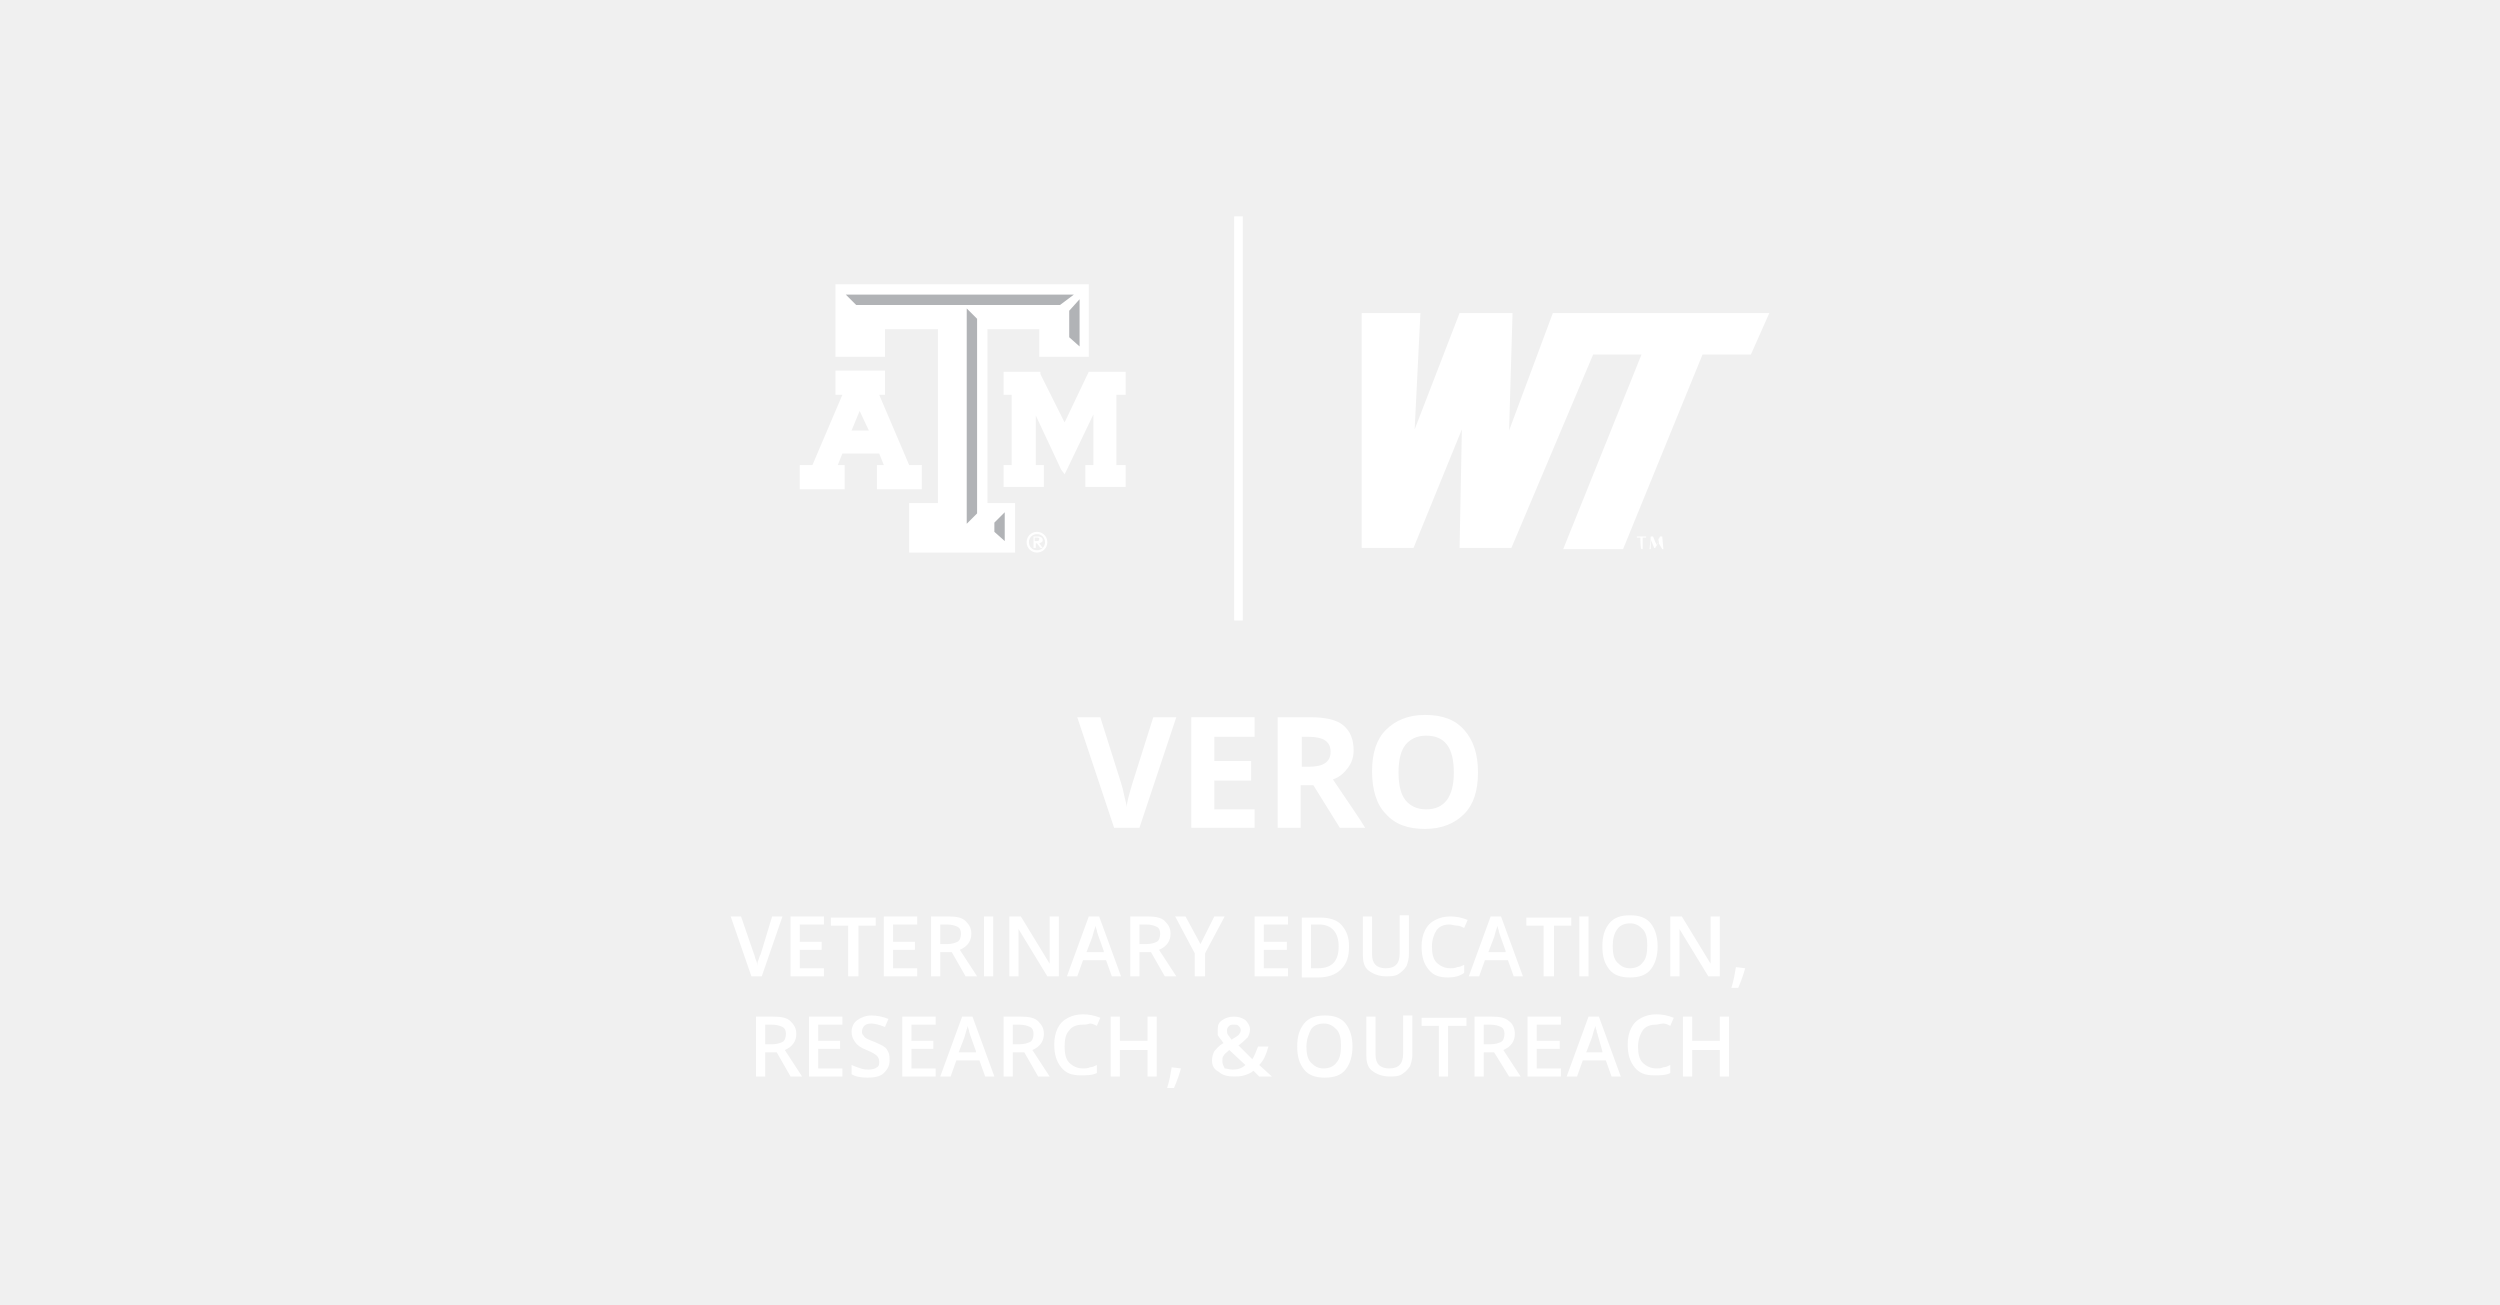
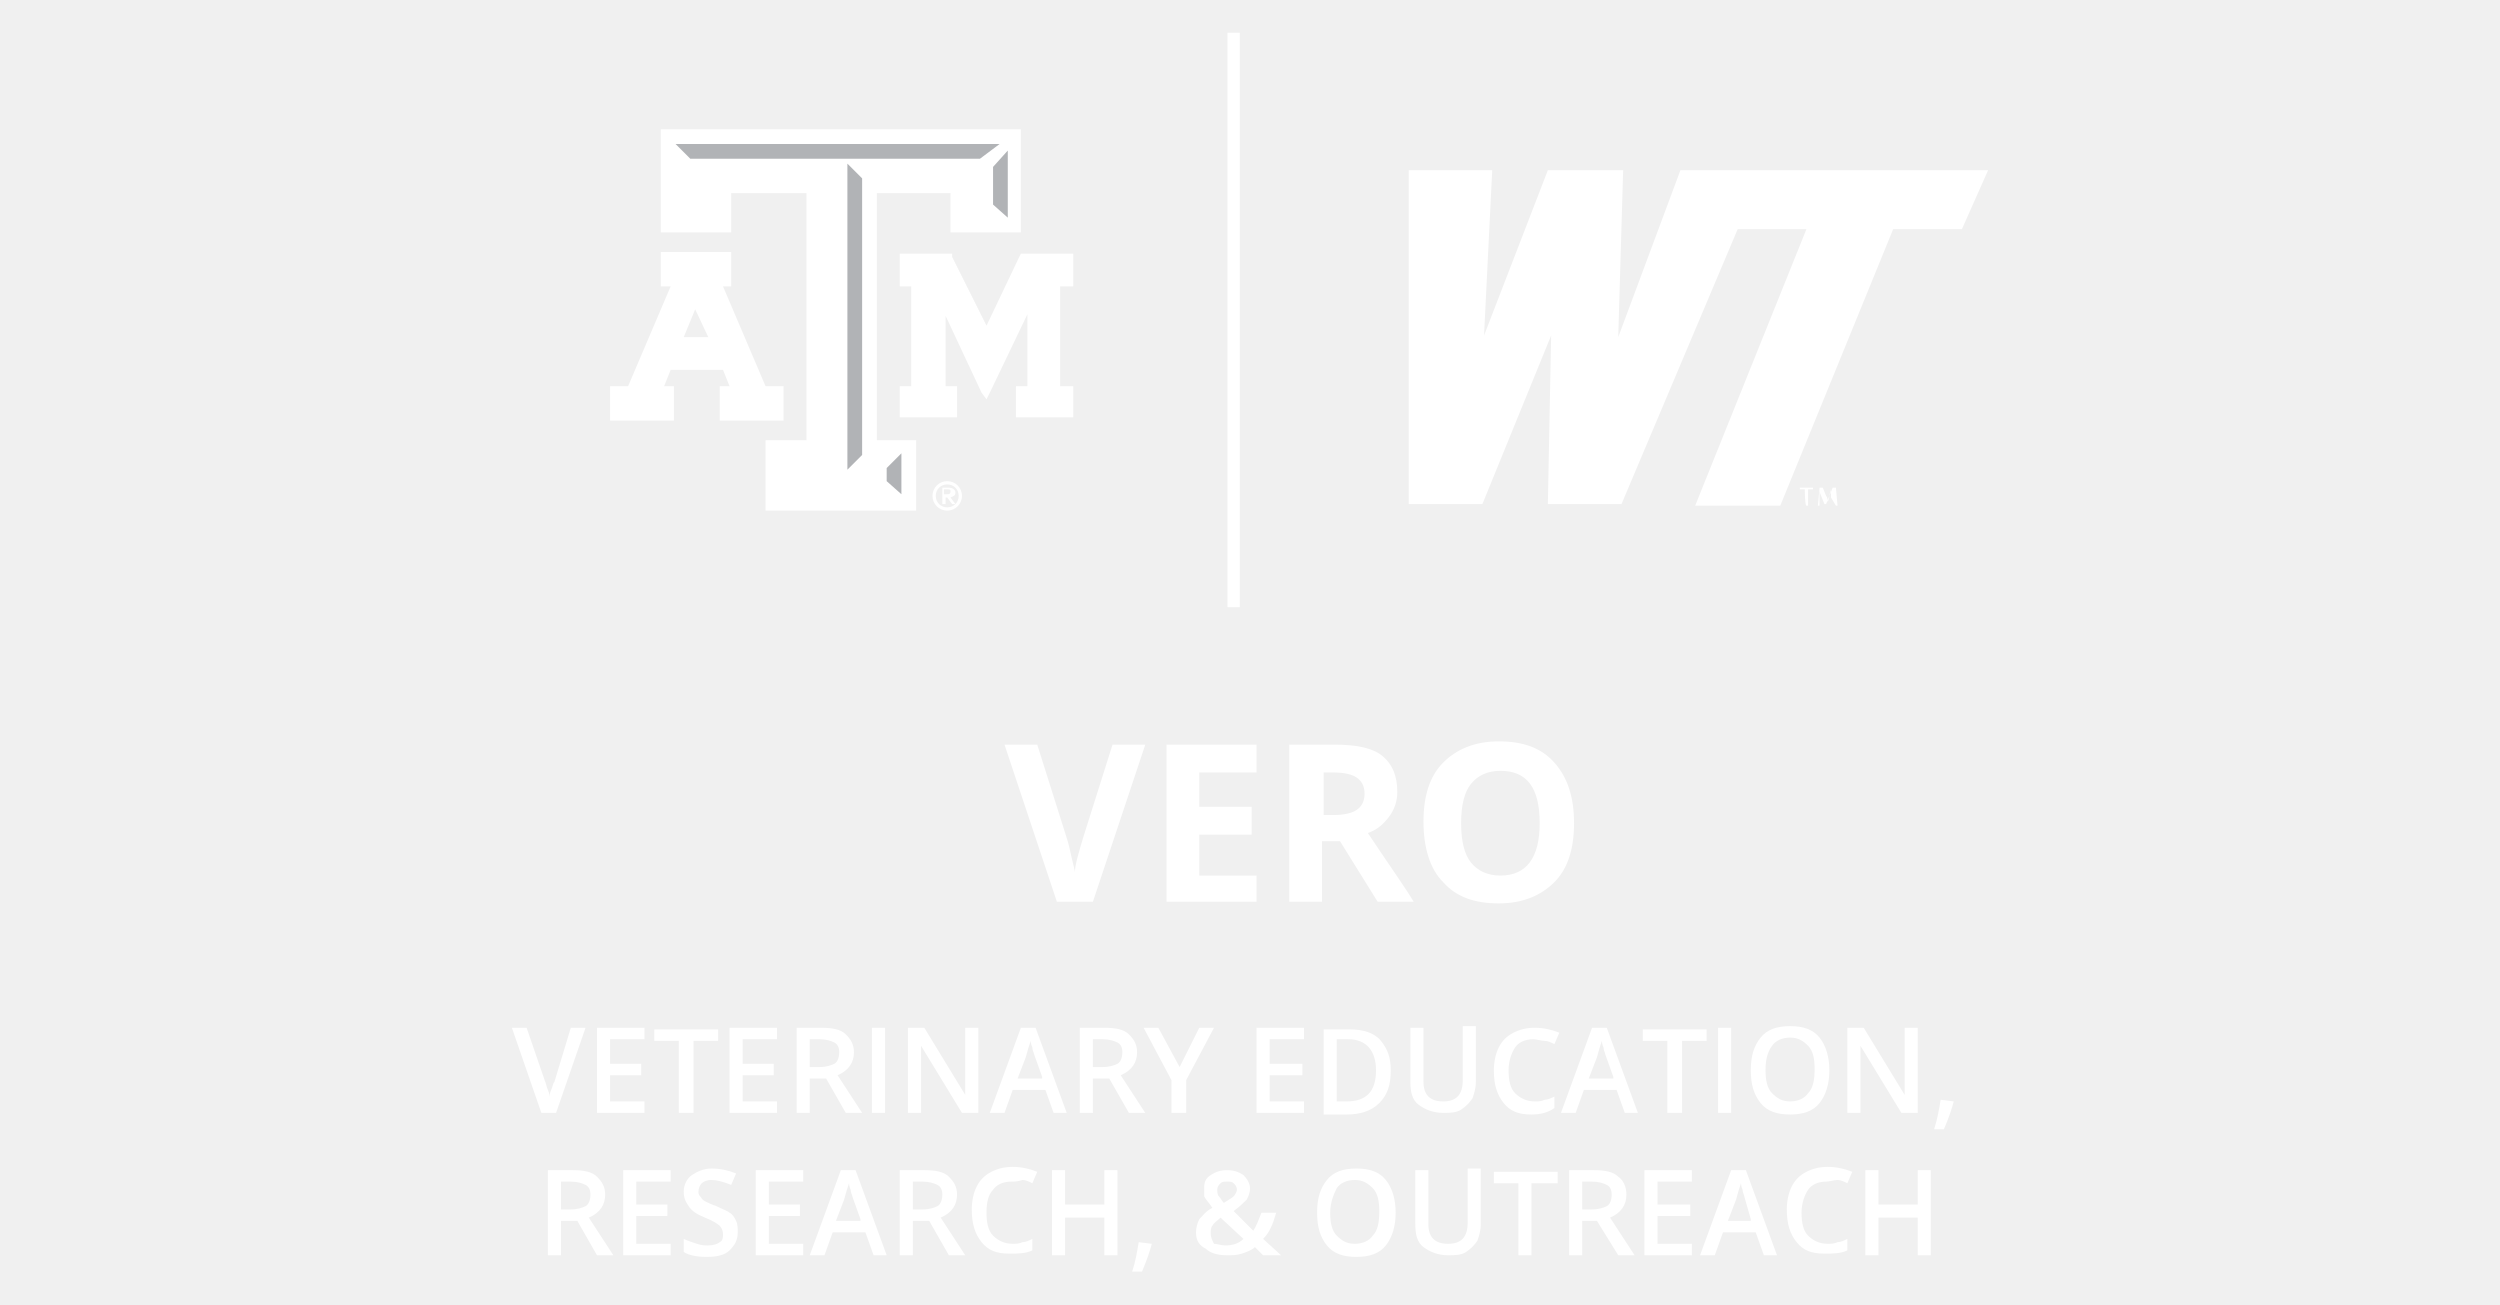
<svg xmlns="http://www.w3.org/2000/svg" version="1.1" id="Layer_1" x="0px" y="0px" viewBox="0 0 230 120" xml:space="preserve" width="230" height="120">
  <defs id="defs1096" />
  <style type="text/css" id="style961">
	.st0{fill:#FFFFFF;}
	.st1{fill:none;stroke:#FFFFFF;stroke-width:0.75;stroke-miterlimit:10;}
	.st2{fill:#B1B3B6;}
	.st3{enable-background:new    ;}
</style>
-   <g id="g1091" transform="matrix(1.059379,0,0,1.059379,60.12416,14.60561)">
+   <g id="g1091" transform="matrix(1.505679,0,0,1.505679,37.00581,-4.518358)">
    <g id="g997">
      <g id="g971">
-         <polygon class="st0" points="70,33.8 74.5,33.8 81.6,17 85.8,17 79,33.9 84.2,33.9 91.1,17 95.3,17 96.9,13.4 78.1,13.4 74.3,23.6 74.6,13.4 70,13.4 66.1,23.5 66.6,13.4 61.5,13.4 61.5,33.8 66,33.8 70.2,23.5 " id="polygon963" />
+         <polygon class="st0" points="84.2,33.9 91.1,17 95.3,17 96.9,13.4 78.1,13.4 74.3,23.6 74.6,13.4 70,13.4 66.1,23.5 66.6,13.4 61.5,13.4 61.5,33.8 66,33.8 70.2,23.5 70,33.8 74.5,33.8 81.6,17 85.8,17 79,33.9 " id="polygon963" />
        <g id="g969">
          <path class="st0" d="m 85.7,32.9 h -0.3 v -0.1 h 0.8 v 0.1 h -0.3 v 1 h -0.1 c -0.1,0 -0.1,-1 -0.1,-1 z" id="path965" />
          <path class="st0" d="m 87.3,33.4 c 0,-0.2 0,-0.3 0,-0.5 v 0 c 0,0.1 -0.1,0.3 -0.1,0.4 L 87,33.8 H 86.9 L 86.7,33.3 C 86.6,33.1 86.6,33 86.6,32.9 v 0 c 0,0.1 0,0.3 0,0.5 v 0.5 h -0.1 l 0.1,-1.1 h 0.2 l 0.2,0.5 c 0.1,0.1 0.1,0.3 0.1,0.4 v 0 c 0,-0.1 0.1,-0.2 0.1,-0.4 l 0.2,-0.5 h 0.2 l 0.1,1.1 h -0.1 z" id="path967" />
        </g>
      </g>
      <line class="st1" x1="50.8" y1="5" x2="50.8" y2="40.1" id="line973" />
      <g id="g995">
        <path class="st0" d="m 32.4,33.3 c 0,-0.5 0.4,-0.9 0.9,-0.9 0.5,0 0.9,0.4 0.9,0.9 0,0.5 -0.4,0.9 -0.9,0.9 -0.5,0 -0.9,-0.4 -0.9,-0.9 m 1.6,0 c 0,-0.4 -0.3,-0.7 -0.7,-0.7 -0.4,0 -0.7,0.3 -0.7,0.7 0,0.4 0.3,0.7 0.7,0.7 0.4,0 0.7,-0.3 0.7,-0.7 m -1,-0.5 h 0.4 c 0.2,0 0.4,0.1 0.4,0.3 0,0.2 -0.1,0.2 -0.3,0.3 l 0.3,0.4 h -0.2 l -0.3,-0.4 h -0.1 v 0.4 H 33 Z m 0.1,0.4 h 0.2 c 0.1,0 0.2,0 0.2,-0.2 0,-0.1 -0.1,-0.1 -0.2,-0.1 h -0.2 z" id="path975" />
        <g id="g993">
-           <polygon class="st0" points="30.4,18.8 30.4,20.2 30.4,20.5 30.7,20.5 31.1,20.5 31.1,26.6 30.6,26.6 30.4,26.6 30.4,26.8 30.4,28.3 30.4,28.5 30.6,28.5 33.7,28.5 33.9,28.5 33.9,28.3 33.9,26.8 33.9,26.6 33.7,26.6 33.2,26.6 33.2,22.3 35.4,27 35.7,27.4 35.9,27 38.2,22.2 38.2,26.6 37.7,26.6 37.5,26.6 37.5,26.8 37.5,28.3 37.5,28.5 37.7,28.5 40.8,28.5 41,28.5 41,28.3 41,26.8 41,26.6 40.8,26.6 40.2,26.6 40.2,20.5 40.8,20.5 41,20.5 41,20.2 41,18.8 41,18.5 40.8,18.5 37.9,18.5 37.8,18.5 37.7,18.7 35.7,22.9 33.6,18.7 33.6,18.5 33.4,18.5 30.7,18.5 30.4,18.5 " id="polygon977" />
+           <polygon class="st0" points="31.1,26.6 30.6,26.6 30.4,26.6 30.4,26.8 30.4,28.3 30.4,28.5 30.6,28.5 33.7,28.5 33.9,28.5 33.9,28.3 33.9,26.8 33.9,26.6 33.7,26.6 33.2,26.6 33.2,22.3 35.4,27 35.7,27.4 35.9,27 38.2,22.2 38.2,26.6 37.7,26.6 37.5,26.6 37.5,26.8 37.5,28.3 37.5,28.5 37.7,28.5 40.8,28.5 41,28.5 41,28.3 41,26.8 41,26.6 40.8,26.6 40.2,26.6 40.2,20.5 40.8,20.5 41,20.5 41,20.2 41,18.8 41,18.5 40.8,18.5 37.9,18.5 37.8,18.5 37.7,18.7 35.7,22.9 33.6,18.7 33.6,18.5 33.4,18.5 30.7,18.5 30.4,18.5 30.4,18.8 30.4,20.2 30.4,20.5 30.7,20.5 31.1,20.5 " id="polygon977" />
          <path class="st0" d="m 23,26.6 h -0.8 l -2.6,-6.1 h 0.2 0.3 v -0.3 -1.5 -0.3 h -0.3 -3.7 -0.3 v 0.3 1.5 0.3 h 0.3 0.3 l -2.6,6.1 H 13 12.7 v 0.3 1.5 0.3 h 0.3 3.3 0.3 V 28.4 26.9 26.6 H 16.3 16 l 0.4,-1 h 3.2 l 0.4,1 h -0.3 -0.3 v 0.3 1.5 0.3 h 0.3 3.3 0.3 v -0.3 -1.5 -0.3 z m -4.3,-3 h -1.5 l 0.7,-1.7 z" id="path979" />
-           <polygon class="st0" points="20.1,14.8 24.7,14.8 24.7,29.9 22.5,29.9 22.2,29.9 22.2,30.2 22.2,33.9 22.2,34.2 22.5,34.2 31.1,34.2 31.4,34.2 31.4,33.9 31.4,30.2 31.4,29.9 31.1,29.9 29,29.9 29,14.8 33.5,14.8 33.5,16.9 33.5,17.2 33.8,17.2 37.5,17.2 37.8,17.2 37.8,16.9 37.8,11.2 37.8,10.9 37.5,10.9 16.1,10.9 15.8,10.9 15.8,11.2 15.8,16.9 15.8,17.2 16.1,17.2 19.8,17.2 20.1,17.2 20.1,16.9 " id="polygon981" />
+           <polygon class="st0" points="22.2,30.2 22.2,33.9 22.2,34.2 22.5,34.2 31.1,34.2 31.4,34.2 31.4,33.9 31.4,30.2 31.4,29.9 31.1,29.9 29,29.9 29,14.8 33.5,14.8 33.5,16.9 33.5,17.2 33.8,17.2 37.5,17.2 37.8,17.2 37.8,16.9 37.8,11.2 37.8,10.9 37.5,10.9 16.1,10.9 15.8,10.9 15.8,11.2 15.8,16.9 15.8,17.2 16.1,17.2 19.8,17.2 20.1,17.2 20.1,16.9 20.1,14.8 24.7,14.8 24.7,29.9 22.5,29.9 22.2,29.9 " id="polygon981" />
          <g id="g991">
-             <polygon class="st2" points="30.5,33.2 29.6,32.4 29.6,31.6 30.5,30.7 " id="polygon983" />
-             <polygon class="st2" points="27.2,13 28.1,13.9 28.1,30.8 27.2,31.7 " id="polygon985" />
-             <polygon class="st2" points="36.5,11.8 35.3,12.7 17.6,12.7 16.7,11.8 " id="polygon987" />
-             <polygon class="st2" points="36.1,13.2 37,12.2 37,16.3 36.1,15.5 " id="polygon989" />
+             <polygon class="st2" points="29.6,32.4 29.6,31.6 30.5,30.7 30.5,33.2 " id="polygon983" />
+             <polygon class="st2" points="28.1,13.9 28.1,30.8 27.2,31.7 27.2,13 " id="polygon985" />
+             <polygon class="st2" points="35.3,12.7 17.6,12.7 16.7,11.8 36.5,11.8 " id="polygon987" />
+             <polygon class="st2" points="37,12.2 37,16.3 36.1,15.5 36.1,13.2 " id="polygon989" />
          </g>
        </g>
      </g>
    </g>
    <g id="g1089">
      <g class="st3" id="g1039">
        <path class="st0" d="m 10.3,65.8 h 0.9 L 9.4,71 H 8.5 L 6.7,65.8 H 7.6 L 8.7,69 c 0.1,0.2 0.1,0.4 0.2,0.6 C 9,69.8 9,70 9,70.1 9,70 9,69.8 9.1,69.6 9.2,69.4 9.2,69.2 9.3,69.1 Z" id="path999" />
        <path class="st0" d="m 14.8,71 h -2.9 v -5.2 h 2.9 v 0.7 H 12.7 V 68 h 1.9 v 0.7 h -1.9 v 1.6 h 2.1 z" id="path1001" />
        <path class="st0" d="m 17.7,71 h -0.8 v -4.4 h -1.5 v -0.7 h 3.9 v 0.7 H 17.8 V 71 Z" id="path1003" />
        <path class="st0" d="M 22.9,71 H 20 v -5.2 h 2.9 v 0.7 H 20.8 V 68 h 1.9 v 0.7 h -1.9 v 1.6 h 2.1 z" id="path1005" />
        <path class="st0" d="M 24.9,68.9 V 71 h -0.8 v -5.2 h 1.5 c 0.7,0 1.2,0.1 1.5,0.4 0.3,0.3 0.5,0.6 0.5,1.1 0,0.6 -0.3,1.1 -1,1.4 l 1.5,2.3 h -1 l -1.2,-2.1 z m 0,-0.7 h 0.6 c 0.4,0 0.7,-0.1 0.9,-0.2 0.2,-0.1 0.3,-0.4 0.3,-0.7 0,-0.3 -0.1,-0.5 -0.3,-0.6 -0.2,-0.1 -0.5,-0.2 -0.9,-0.2 h -0.6 z" id="path1007" />
        <path class="st0" d="m 28.7,71 v -5.2 h 0.8 V 71 Z" id="path1009" />
        <path class="st0" d="m 35.2,71 h -1 l -2.5,-4.1 v 0 0.2 c 0,0.4 0,0.8 0,1.2 V 71 h -0.8 v -5.2 h 1 l 2.5,4.1 v 0 c 0,-0.1 0,-0.3 0,-0.6 0,-0.3 0,-0.6 0,-0.8 v -2.7 h 0.8 z" id="path1011" />
        <path class="st0" d="m 39.8,71 -0.5,-1.4 h -2 L 36.8,71 h -0.9 l 1.9,-5.2 h 0.9 l 1.9,5.2 z m -0.7,-2.2 -0.5,-1.4 c 0,-0.1 -0.1,-0.2 -0.1,-0.4 -0.1,-0.2 -0.1,-0.4 -0.1,-0.4 -0.1,0.3 -0.2,0.6 -0.3,1 l -0.5,1.3 h 1.5 z" id="path1013" />
        <path class="st0" d="M 42.2,68.9 V 71 h -0.8 v -5.2 h 1.5 c 0.7,0 1.2,0.1 1.5,0.4 0.3,0.3 0.5,0.6 0.5,1.1 0,0.6 -0.3,1.1 -1,1.4 l 1.5,2.3 h -1 l -1.2,-2.1 z m 0,-0.7 h 0.6 c 0.4,0 0.7,-0.1 0.9,-0.2 0.2,-0.1 0.3,-0.4 0.3,-0.7 0,-0.3 -0.1,-0.5 -0.3,-0.6 -0.2,-0.1 -0.5,-0.2 -0.9,-0.2 h -0.6 z" id="path1015" />
        <path class="st0" d="m 47.5,68.2 1.2,-2.4 h 0.9 L 47.9,69 v 2 H 47 v -2 l -1.7,-3.2 h 0.9 z" id="path1017" />
        <path class="st0" d="m 55.1,71 h -2.9 v -5.2 h 2.9 v 0.7 H 53 V 68 h 2 v 0.7 h -2 v 1.6 h 2.1 z" id="path1019" />
        <path class="st0" d="m 60.4,68.4 c 0,0.9 -0.2,1.5 -0.7,2 -0.5,0.5 -1.2,0.7 -2,0.7 h -1.4 v -5.2 h 1.6 c 0.8,0 1.5,0.2 1.9,0.7 0.4,0.5 0.6,1 0.6,1.8 z m -0.9,0 c 0,-1.2 -0.6,-1.9 -1.7,-1.9 h -0.7 v 3.8 h 0.6 c 1.2,0 1.8,-0.6 1.8,-1.9 z" id="path1021" />
        <path class="st0" d="m 65.6,65.8 v 3.3 c 0,0.4 -0.1,0.7 -0.2,1 -0.2,0.3 -0.4,0.5 -0.7,0.7 C 64.4,71 64,71 63.6,71 63,71 62.5,70.8 62.1,70.5 61.7,70.2 61.6,69.7 61.6,69.1 v -3.3 h 0.8 v 3.3 c 0,0.4 0.1,0.7 0.3,0.9 0.2,0.2 0.5,0.3 0.9,0.3 0.8,0 1.2,-0.4 1.2,-1.3 v -3.3 h 0.8 z" id="path1023" />
        <path class="st0" d="m 69.1,66.5 c -0.5,0 -0.9,0.2 -1.1,0.5 -0.2,0.3 -0.4,0.8 -0.4,1.4 0,0.6 0.1,1.1 0.4,1.4 0.3,0.3 0.7,0.5 1.2,0.5 0.2,0 0.4,0 0.6,-0.1 0.2,0 0.4,-0.1 0.6,-0.2 v 0.7 C 70,71 69.5,71.1 69,71.1 c -0.8,0 -1.3,-0.2 -1.7,-0.7 -0.4,-0.5 -0.6,-1.1 -0.6,-2 0,-0.5 0.1,-1 0.3,-1.4 0.2,-0.4 0.5,-0.7 0.9,-0.9 0.4,-0.2 0.8,-0.3 1.3,-0.3 0.5,0 1,0.1 1.5,0.3 l -0.3,0.7 c -0.2,-0.1 -0.4,-0.2 -0.6,-0.2 -0.2,0 -0.5,-0.1 -0.7,-0.1 z" id="path1025" />
        <path class="st0" d="m 74.7,71 -0.5,-1.4 h -2 L 71.7,71 h -0.9 l 1.9,-5.2 h 0.9 L 75.5,71 Z M 74,68.8 73.5,67.4 c 0,-0.1 -0.1,-0.2 -0.1,-0.4 -0.1,-0.2 -0.1,-0.4 -0.1,-0.4 -0.1,0.3 -0.2,0.6 -0.3,1 l -0.5,1.3 H 74 Z" id="path1027" />
        <path class="st0" d="m 78.1,71 h -0.8 v -4.4 h -1.5 v -0.7 h 3.9 v 0.7 H 78.2 V 71 Z" id="path1029" />
        <path class="st0" d="m 80.4,71 v -5.2 h 0.8 V 71 Z" id="path1031" />
        <path class="st0" d="m 87.2,68.4 c 0,0.8 -0.2,1.5 -0.6,2 -0.4,0.5 -1,0.7 -1.8,0.7 -0.8,0 -1.4,-0.2 -1.8,-0.7 -0.4,-0.5 -0.6,-1.1 -0.6,-2 0,-0.9 0.2,-1.5 0.6,-2 0.4,-0.5 1,-0.7 1.8,-0.7 0.8,0 1.4,0.2 1.8,0.7 0.4,0.5 0.6,1.2 0.6,2 z m -3.9,0 c 0,0.6 0.1,1.1 0.4,1.4 0.3,0.3 0.6,0.5 1.1,0.5 0.5,0 0.9,-0.2 1.1,-0.5 0.3,-0.3 0.4,-0.8 0.4,-1.5 0,-0.6 -0.1,-1.1 -0.4,-1.4 -0.3,-0.3 -0.6,-0.5 -1.1,-0.5 -0.5,0 -0.9,0.2 -1.1,0.5 -0.3,0.4 -0.4,0.9 -0.4,1.5 z" id="path1033" />
        <path class="st0" d="m 92.6,71 h -1 l -2.5,-4.1 v 0 0.2 c 0,0.4 0,0.8 0,1.2 V 71 h -0.8 v -5.2 h 1 l 2.5,4.1 v 0 c 0,-0.1 0,-0.3 0,-0.6 0,-0.3 0,-0.6 0,-0.8 v -2.7 h 0.8 z" id="path1035" />
        <path class="st0" d="m 94.8,70.3 c -0.1,0.4 -0.3,1 -0.6,1.7 h -0.6 c 0.2,-0.6 0.3,-1.2 0.4,-1.8 z" id="path1037" />
      </g>
      <g class="st3" id="g1077">
        <path class="st0" d="m 9.7,77.6 v 2.1 H 8.9 v -5.2 h 1.5 c 0.7,0 1.2,0.1 1.5,0.4 0.3,0.3 0.5,0.6 0.5,1.1 0,0.6 -0.3,1.1 -1,1.4 l 1.5,2.3 h -1 l -1.2,-2.1 z m 0,-0.7 h 0.6 c 0.4,0 0.7,-0.1 0.9,-0.2 0.2,-0.1 0.3,-0.4 0.3,-0.7 0,-0.3 -0.1,-0.5 -0.3,-0.6 C 11,75.3 10.7,75.2 10.3,75.2 H 9.7 Z" id="path1041" />
        <path class="st0" d="m 16.4,79.7 h -2.9 v -5.2 h 2.9 v 0.7 h -2.1 v 1.4 h 1.9 v 0.7 H 14.3 V 79 h 2.1 z" id="path1043" />
        <path class="st0" d="m 20.5,78.3 c 0,0.5 -0.2,0.8 -0.5,1.1 -0.3,0.3 -0.8,0.4 -1.4,0.4 -0.6,0 -1.1,-0.1 -1.4,-0.3 v -0.8 c 0.2,0.1 0.5,0.2 0.8,0.3 0.3,0.1 0.5,0.1 0.7,0.1 0.3,0 0.6,-0.1 0.7,-0.2 0.2,-0.1 0.2,-0.3 0.2,-0.5 0,-0.2 -0.1,-0.4 -0.2,-0.5 -0.1,-0.1 -0.4,-0.3 -0.9,-0.5 -0.5,-0.2 -0.8,-0.4 -1,-0.7 -0.2,-0.3 -0.3,-0.5 -0.3,-0.9 0,-0.4 0.2,-0.8 0.5,-1 0.3,-0.2 0.7,-0.4 1.2,-0.4 0.5,0 1,0.1 1.5,0.3 l -0.3,0.7 c -0.5,-0.2 -0.9,-0.3 -1.2,-0.3 -0.3,0 -0.5,0.1 -0.6,0.2 -0.1,0.1 -0.2,0.3 -0.2,0.5 0,0.1 0,0.2 0.1,0.3 0.1,0.1 0.1,0.2 0.3,0.3 0.2,0.1 0.4,0.2 0.7,0.3 0.4,0.2 0.7,0.3 0.8,0.4 0.2,0.1 0.3,0.3 0.4,0.5 0.1,0.2 0.1,0.5 0.1,0.7 z" id="path1045" />
        <path class="st0" d="m 24.5,79.7 h -2.9 v -5.2 h 2.9 v 0.7 h -2.1 v 1.4 h 1.9 v 0.7 H 22.4 V 79 h 2.1 z" id="path1047" />
        <path class="st0" d="m 28.8,79.7 -0.5,-1.4 h -2 l -0.5,1.4 h -0.9 l 1.9,-5.2 h 0.9 l 1.9,5.2 z M 28,77.5 27.5,76.1 c 0,-0.1 -0.1,-0.2 -0.1,-0.4 -0.1,-0.2 -0.1,-0.4 -0.1,-0.4 -0.1,0.3 -0.2,0.6 -0.3,1 l -0.5,1.3 H 28 Z" id="path1049" />
        <path class="st0" d="m 31.2,77.6 v 2.1 h -0.8 v -5.2 h 1.5 c 0.7,0 1.2,0.1 1.5,0.4 0.3,0.3 0.5,0.6 0.5,1.1 0,0.6 -0.3,1.1 -1,1.4 l 1.5,2.3 h -1 l -1.2,-2.1 z m 0,-0.7 h 0.6 c 0.4,0 0.7,-0.1 0.9,-0.2 0.2,-0.1 0.3,-0.4 0.3,-0.7 0,-0.3 -0.1,-0.5 -0.3,-0.6 -0.2,-0.1 -0.5,-0.2 -0.9,-0.2 h -0.6 z" id="path1051" />
        <path class="st0" d="m 37.2,75.2 c -0.5,0 -0.9,0.2 -1.1,0.5 -0.3,0.3 -0.4,0.8 -0.4,1.4 0,0.6 0.1,1.1 0.4,1.4 0.3,0.3 0.7,0.5 1.2,0.5 0.2,0 0.4,0 0.6,-0.1 0.2,0 0.4,-0.1 0.6,-0.2 v 0.7 c -0.4,0.2 -0.9,0.2 -1.4,0.2 -0.8,0 -1.3,-0.2 -1.7,-0.7 -0.4,-0.5 -0.6,-1.1 -0.6,-2 0,-0.5 0.1,-1 0.3,-1.4 0.2,-0.4 0.5,-0.7 0.9,-0.9 0.4,-0.2 0.8,-0.3 1.3,-0.3 0.5,0 1,0.1 1.5,0.3 l -0.3,0.7 c -0.2,-0.1 -0.4,-0.2 -0.6,-0.2 -0.3,0.1 -0.5,0.1 -0.7,0.1 z" id="path1053" />
        <path class="st0" d="m 43.7,79.7 h -0.8 v -2.3 h -2.4 v 2.3 h -0.8 v -5.2 h 0.8 v 2.1 h 2.4 v -2.1 h 0.8 z" id="path1055" />
        <path class="st0" d="m 45.8,79 c -0.1,0.4 -0.3,1 -0.6,1.7 h -0.6 c 0.2,-0.6 0.3,-1.2 0.4,-1.8 z" id="path1057" />
        <path class="st0" d="m 48.5,78.3 c 0,-0.3 0.1,-0.6 0.2,-0.8 0.2,-0.2 0.4,-0.5 0.8,-0.7 -0.2,-0.3 -0.4,-0.5 -0.5,-0.7 0,-0.1 0,-0.3 0,-0.5 0,-0.4 0.1,-0.6 0.4,-0.8 0.3,-0.2 0.6,-0.3 1,-0.3 0.4,0 0.7,0.1 1,0.3 0.2,0.2 0.4,0.5 0.4,0.8 0,0.3 -0.1,0.5 -0.2,0.7 -0.2,0.2 -0.4,0.4 -0.8,0.7 l 1.2,1.2 c 0.2,-0.3 0.3,-0.6 0.5,-1.1 h 0.9 c -0.2,0.7 -0.4,1.2 -0.8,1.6 l 1.1,1 h -1.1 l -0.5,-0.5 c -0.2,0.2 -0.5,0.3 -0.8,0.4 -0.3,0.1 -0.6,0.1 -0.9,0.1 -0.5,0 -1,-0.1 -1.3,-0.4 -0.4,-0.2 -0.6,-0.5 -0.6,-1 z m 1.8,0.8 c 0.4,0 0.8,-0.1 1.1,-0.4 L 50,77.4 c -0.2,0.2 -0.4,0.3 -0.5,0.5 -0.1,0.1 -0.1,0.3 -0.1,0.5 0,0.2 0.1,0.4 0.2,0.6 0.2,0 0.4,0.1 0.7,0.1 z m -0.5,-3.4 c 0,0.1 0,0.3 0.1,0.4 0.1,0.1 0.2,0.3 0.3,0.4 0.3,-0.2 0.5,-0.3 0.6,-0.4 0.1,-0.1 0.2,-0.3 0.2,-0.4 0,-0.2 -0.1,-0.3 -0.2,-0.4 -0.1,-0.1 -0.2,-0.1 -0.4,-0.1 -0.2,0 -0.3,0 -0.4,0.1 -0.1,0.1 -0.2,0.2 -0.2,0.4 z" id="path1059" />
        <path class="st0" d="m 60.7,77.1 c 0,0.8 -0.2,1.5 -0.6,2 -0.4,0.5 -1,0.7 -1.8,0.7 -0.8,0 -1.4,-0.2 -1.8,-0.7 -0.4,-0.5 -0.6,-1.1 -0.6,-2 0,-0.9 0.2,-1.5 0.6,-2 0.4,-0.5 1,-0.7 1.8,-0.7 0.8,0 1.4,0.2 1.8,0.7 0.4,0.5 0.6,1.2 0.6,2 z m -4,0 c 0,0.6 0.1,1.1 0.4,1.4 0.3,0.3 0.6,0.5 1.1,0.5 0.5,0 0.9,-0.2 1.1,-0.5 0.3,-0.3 0.4,-0.8 0.4,-1.5 0,-0.6 -0.1,-1.1 -0.4,-1.4 -0.3,-0.3 -0.6,-0.5 -1.1,-0.5 -0.5,0 -0.9,0.2 -1.1,0.5 -0.2,0.4 -0.4,0.9 -0.4,1.5 z" id="path1061" />
        <path class="st0" d="m 65.9,74.5 v 3.3 c 0,0.4 -0.1,0.7 -0.2,1 -0.2,0.3 -0.4,0.5 -0.7,0.7 -0.3,0.2 -0.7,0.2 -1.1,0.2 -0.6,0 -1.1,-0.2 -1.5,-0.5 -0.4,-0.3 -0.5,-0.8 -0.5,-1.4 v -3.3 h 0.8 v 3.3 c 0,0.4 0.1,0.7 0.3,0.9 0.2,0.2 0.5,0.3 0.9,0.3 0.8,0 1.2,-0.4 1.2,-1.3 v -3.3 h 0.8 z" id="path1063" />
        <path class="st0" d="m 69,79.7 h -0.8 v -4.4 h -1.5 v -0.7 h 3.9 v 0.7 H 69 Z" id="path1065" />
        <path class="st0" d="m 72.1,77.6 v 2.1 h -0.8 v -5.2 h 1.5 c 0.7,0 1.2,0.1 1.5,0.4 0.3,0.2 0.5,0.6 0.5,1.1 0,0.6 -0.3,1.1 -1,1.4 l 1.5,2.3 h -1 L 73,77.6 Z m 0,-0.7 h 0.6 c 0.4,0 0.7,-0.1 0.9,-0.2 0.2,-0.1 0.3,-0.4 0.3,-0.7 0,-0.3 -0.1,-0.5 -0.3,-0.6 -0.2,-0.1 -0.5,-0.2 -0.9,-0.2 h -0.6 z" id="path1067" />
        <path class="st0" d="m 78.8,79.7 h -2.9 v -5.2 h 2.9 v 0.7 h -2.1 v 1.4 h 2 v 0.7 h -2 V 79 h 2.1 z" id="path1069" />
        <path class="st0" d="m 83.2,79.7 -0.5,-1.4 h -2 l -0.5,1.4 h -0.9 l 1.9,-5.2 h 0.9 L 84,79.7 Z M 82.4,77.5 82,76.1 c 0,-0.1 -0.1,-0.2 -0.1,-0.4 -0.1,-0.2 -0.1,-0.4 -0.1,-0.4 -0.1,0.3 -0.2,0.6 -0.3,1 L 81,77.6 h 1.4 z" id="path1071" />
        <path class="st0" d="m 87,75.2 c -0.5,0 -0.9,0.2 -1.1,0.5 -0.2,0.3 -0.4,0.8 -0.4,1.4 0,0.6 0.1,1.1 0.4,1.4 0.3,0.3 0.7,0.5 1.2,0.5 0.2,0 0.4,0 0.6,-0.1 0.2,0 0.4,-0.1 0.6,-0.2 v 0.7 c -0.4,0.2 -0.9,0.2 -1.4,0.2 -0.8,0 -1.3,-0.2 -1.7,-0.7 -0.4,-0.5 -0.6,-1.1 -0.6,-2 0,-0.5 0.1,-1 0.3,-1.4 0.2,-0.4 0.5,-0.7 0.9,-0.9 0.4,-0.2 0.8,-0.3 1.3,-0.3 0.5,0 1,0.1 1.5,0.3 l -0.3,0.7 c -0.2,-0.1 -0.4,-0.2 -0.6,-0.2 -0.2,0 -0.5,0.1 -0.7,0.1 z" id="path1073" />
        <path class="st0" d="m 93.4,79.7 h -0.8 v -2.3 h -2.4 v 2.3 h -0.8 v -5.2 h 0.8 v 2.1 h 2.4 v -2.1 h 0.8 z" id="path1075" />
      </g>
      <g class="st3" id="g1087">
        <path class="st0" d="m 43.4,48.5 h 2 l -3.2,9.6 H 40 l -3.2,-9.6 h 2 l 1.8,5.7 c 0.1,0.3 0.2,0.7 0.3,1.2 0.1,0.4 0.2,0.8 0.2,0.9 0,-0.4 0.2,-1.1 0.5,-2.1 z" id="path1079" />
        <path class="st0" d="m 52.2,58.1 h -5.5 v -9.6 h 5.5 v 1.7 h -3.5 v 2.1 h 3.2 V 54 h -3.2 v 2.5 h 3.5 z" id="path1081" />
        <path class="st0" d="m 56.2,54.4 v 3.7 h -2 V 48.5 H 57 c 1.3,0 2.3,0.2 2.9,0.7 0.6,0.5 0.9,1.2 0.9,2.2 0,0.6 -0.2,1.1 -0.5,1.5 -0.3,0.4 -0.7,0.8 -1.3,1 1.4,2.1 2.4,3.5 2.8,4.2 h -2.2 l -2.3,-3.7 z m 0,-1.6 h 0.7 c 0.6,0 1.1,-0.1 1.4,-0.3 0.3,-0.2 0.5,-0.5 0.5,-1 0,-0.5 -0.2,-0.8 -0.5,-1 -0.3,-0.2 -0.8,-0.3 -1.4,-0.3 h -0.6 v 2.6 z" id="path1083" />
        <path class="st0" d="m 71.6,53.3 c 0,1.6 -0.4,2.8 -1.2,3.6 -0.8,0.8 -1.9,1.3 -3.4,1.3 -1.5,0 -2.6,-0.4 -3.4,-1.3 -0.8,-0.8 -1.2,-2.1 -1.2,-3.7 0,-1.6 0.4,-2.8 1.2,-3.6 0.8,-0.8 1.9,-1.3 3.4,-1.3 1.5,0 2.6,0.4 3.4,1.3 0.8,0.9 1.2,2.1 1.2,3.7 z m -6.9,0 c 0,1.1 0.2,1.9 0.6,2.4 0.4,0.5 1,0.8 1.8,0.8 1.6,0 2.4,-1.1 2.4,-3.2 0,-2.2 -0.8,-3.2 -2.4,-3.2 -0.8,0 -1.4,0.3 -1.8,0.8 -0.4,0.5 -0.6,1.3 -0.6,2.4 z" id="path1085" />
      </g>
    </g>
  </g>
</svg>
